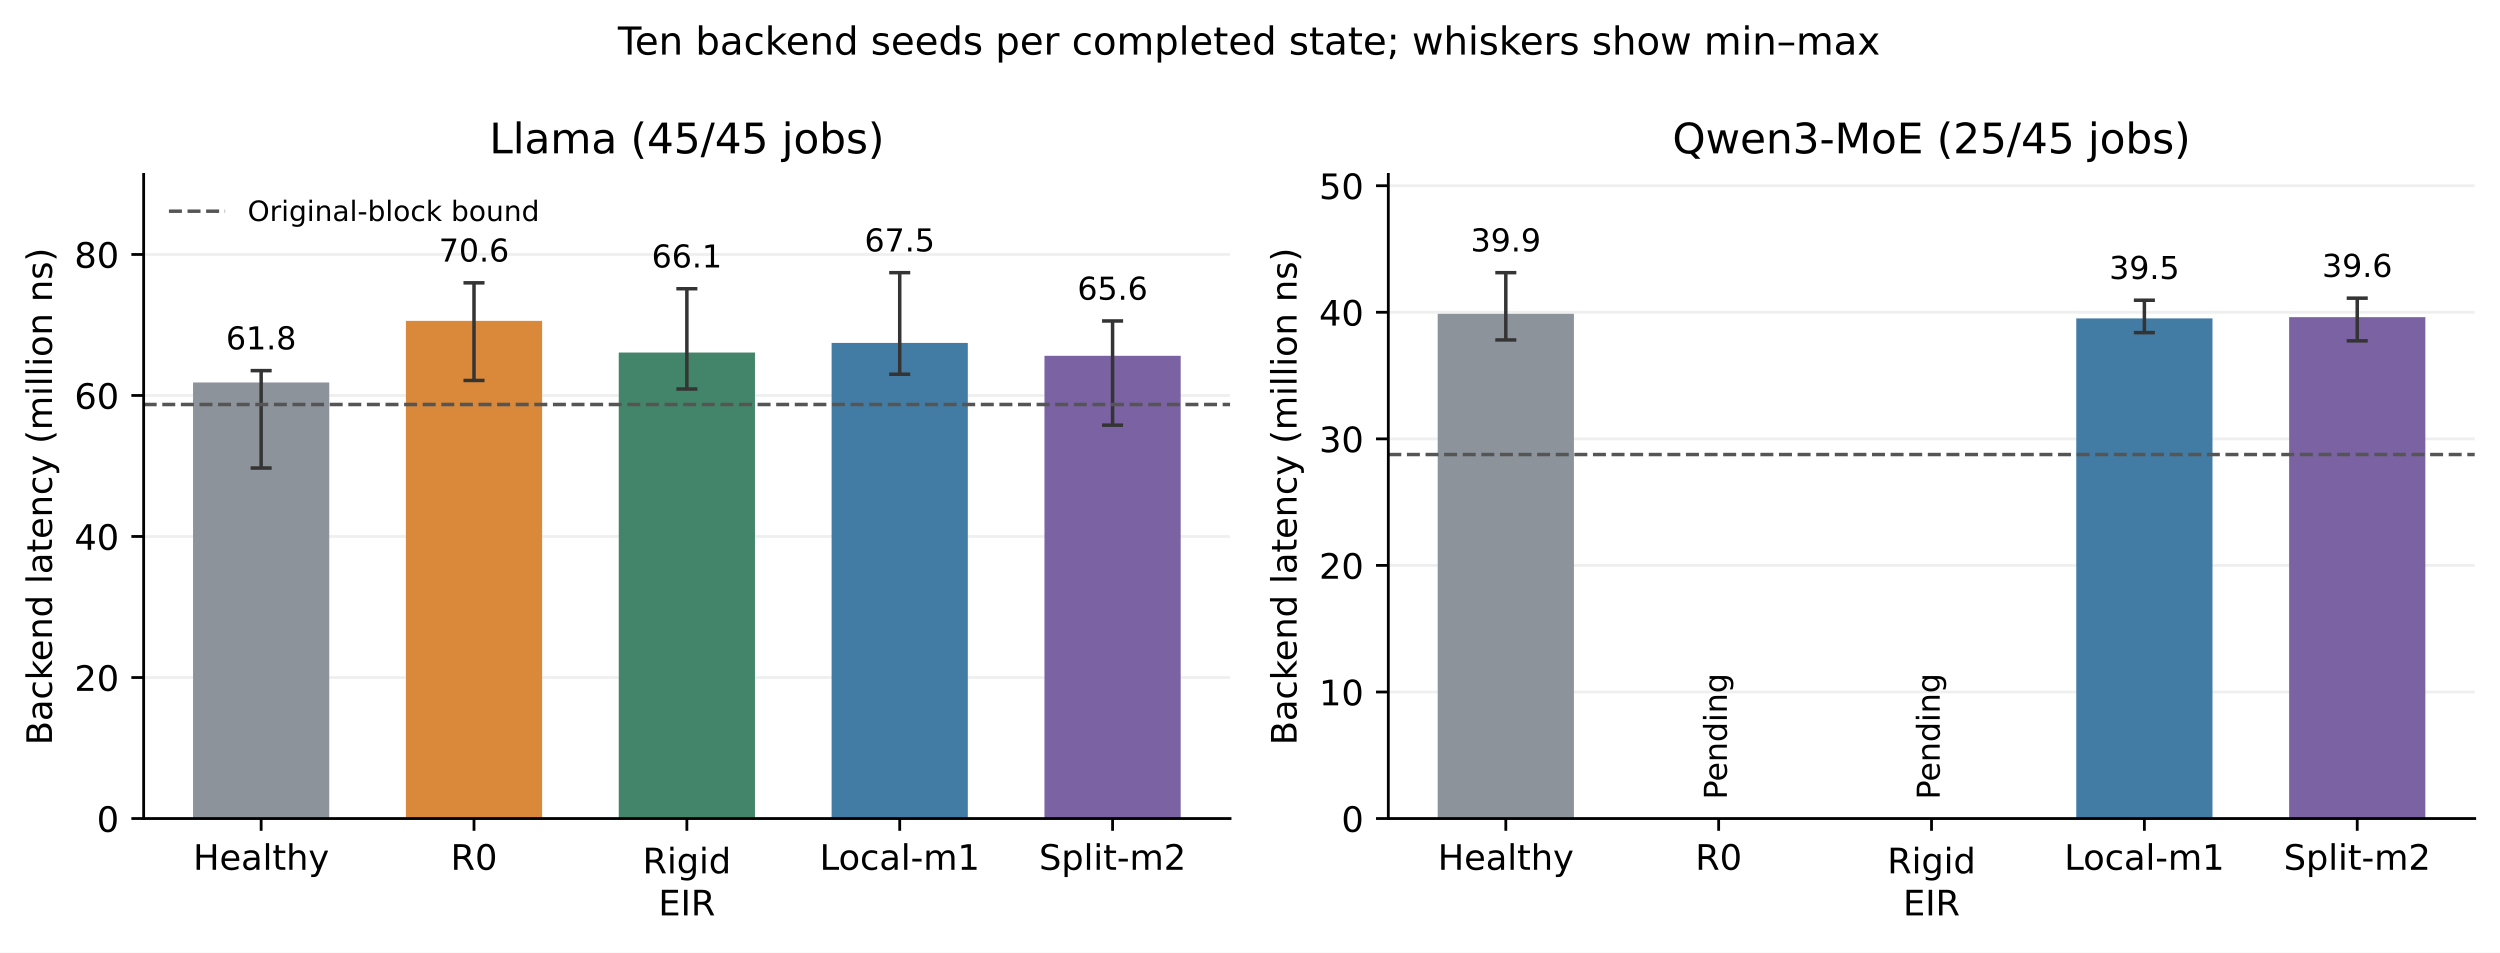
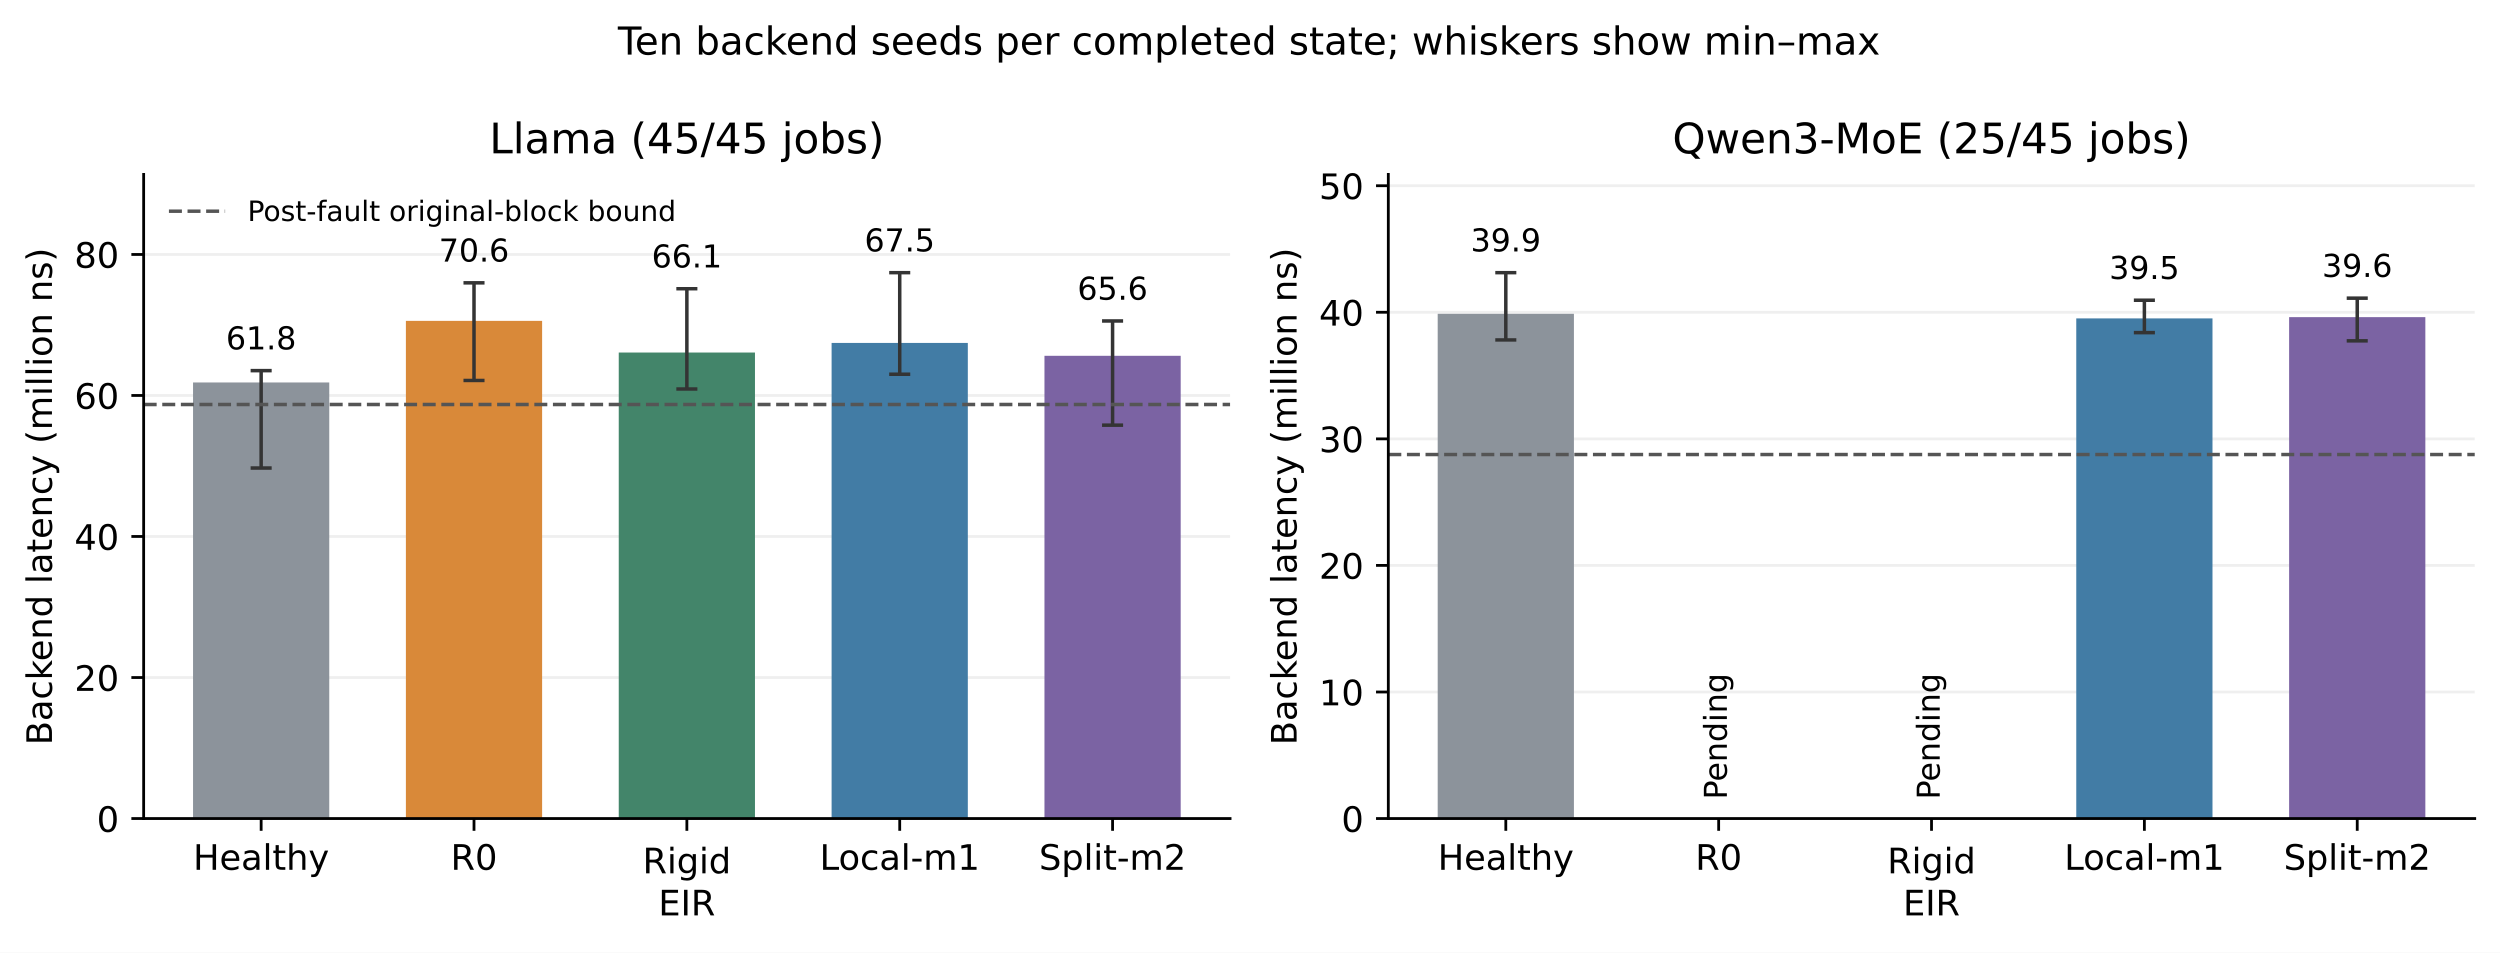
<svg xmlns="http://www.w3.org/2000/svg" xmlns:xlink="http://www.w3.org/1999/xlink" width="712.243pt" height="271.406pt" viewBox="0 0 712.243 271.406" version="1.1">
  <defs>
    <style type="text/css">*{stroke-linejoin: round; stroke-linecap: butt}</style>
  </defs>
  <g id="figure_1">
    <g id="patch_1">
      <path d="M 0 271.406  L 712.243 271.406  L 712.243 0  L 0 0  z " style="fill: #ffffff" />
    </g>
    <g id="axes_1">
      <g id="patch_2">
        <path d="M 40.926 233.202  L 350.443 233.202  L 350.443 49.688  L 40.926 49.688  z " style="fill: #ffffff" />
      </g>
      <g id="matplotlib.axis_1">
        <g id="xtick_1">
          <g id="line2d_1">
            <defs>
-               <path id="m4797ce3f69" d="M 0 0  L 0 3.5  " style="stroke: #000000; stroke-width: 0.8" />
+               <path id="m95db76393a" d="M 0 0  L 0 3.5  " style="stroke: #000000; stroke-width: 0.8" />
            </defs>
            <g>
-               <use xlink:href="#m4797ce3f69" x="74.4" y="233.202" style="stroke: #000000; stroke-width: 0.8" />
+               <use xlink:href="#m95db76393a" x="74.4" y="233.202" style="stroke: #000000; stroke-width: 0.8" />
            </g>
          </g>
          <g id="text_1">
            <text style="font-size: 10px; font-family: 'DejaVu Sans', 'Bitstream Vera Sans', 'Computer Modern Sans Serif', 'Lucida Grande', 'Verdana', 'Geneva', 'Lucid', 'Arial', 'Helvetica', 'Avant Garde', sans-serif; text-anchor: middle" x="74.4" y="247.8" transform="rotate(-0 74.40026 247.8002)">Healthy</text>
          </g>
        </g>
        <g id="xtick_2">
          <g id="line2d_2">
            <g>
-               <use xlink:href="#m4797ce3f69" x="135.042" y="233.202" style="stroke: #000000; stroke-width: 0.8" />
+               <use xlink:href="#m95db76393a" x="135.042" y="233.202" style="stroke: #000000; stroke-width: 0.8" />
            </g>
          </g>
          <g id="text_2">
            <text style="font-size: 10px; font-family: 'DejaVu Sans', 'Bitstream Vera Sans', 'Computer Modern Sans Serif', 'Lucida Grande', 'Verdana', 'Geneva', 'Lucid', 'Arial', 'Helvetica', 'Avant Garde', sans-serif; text-anchor: middle" x="135.042" y="247.799" transform="rotate(-0 135.0424 247.7994)">R0</text>
          </g>
        </g>
        <g id="xtick_3">
          <g id="line2d_3">
            <g>
-               <use xlink:href="#m4797ce3f69" x="195.685" y="233.202" style="stroke: #000000; stroke-width: 0.8" />
+               <use xlink:href="#m95db76393a" x="195.685" y="233.202" style="stroke: #000000; stroke-width: 0.8" />
            </g>
          </g>
          <g id="text_3">
            <text style="font-size: 10px; font-family: 'DejaVu Sans', 'Bitstream Vera Sans', 'Computer Modern Sans Serif', 'Lucida Grande', 'Verdana', 'Geneva', 'Lucid', 'Arial', 'Helvetica', 'Avant Garde', sans-serif" transform="translate(183.0838 248.8012)">Rigid</text>
            <text style="font-size: 10px; font-family: 'DejaVu Sans', 'Bitstream Vera Sans', 'Computer Modern Sans Serif', 'Lucida Grande', 'Verdana', 'Geneva', 'Lucid', 'Arial', 'Helvetica', 'Avant Garde', sans-serif" transform="translate(187.576 260.8031)">EIR</text>
          </g>
        </g>
        <g id="xtick_4">
          <g id="line2d_4">
            <g>
-               <use xlink:href="#m4797ce3f69" x="256.327" y="233.202" style="stroke: #000000; stroke-width: 0.8" />
+               <use xlink:href="#m95db76393a" x="256.327" y="233.202" style="stroke: #000000; stroke-width: 0.8" />
            </g>
          </g>
          <g id="text_4">
            <text style="font-size: 10px; font-family: 'DejaVu Sans', 'Bitstream Vera Sans', 'Computer Modern Sans Serif', 'Lucida Grande', 'Verdana', 'Geneva', 'Lucid', 'Arial', 'Helvetica', 'Avant Garde', sans-serif; text-anchor: middle" x="256.327" y="247.8" transform="rotate(-0 256.3268 247.8002)">Local-m1</text>
          </g>
        </g>
        <g id="xtick_5">
          <g id="line2d_5">
            <g>
-               <use xlink:href="#m4797ce3f69" x="316.969" y="233.202" style="stroke: #000000; stroke-width: 0.8" />
+               <use xlink:href="#m95db76393a" x="316.969" y="233.202" style="stroke: #000000; stroke-width: 0.8" />
            </g>
          </g>
          <g id="text_5">
            <text style="font-size: 10px; font-family: 'DejaVu Sans', 'Bitstream Vera Sans', 'Computer Modern Sans Serif', 'Lucida Grande', 'Verdana', 'Geneva', 'Lucid', 'Arial', 'Helvetica', 'Avant Garde', sans-serif; text-anchor: middle" x="316.969" y="247.8" transform="rotate(-0 316.969 247.8002)">Split-m2</text>
          </g>
        </g>
      </g>
      <g id="matplotlib.axis_2">
        <g id="ytick_1">
          <g id="line2d_6">
-             <path d="M 40.926 233.202  L 350.443 233.202  " clip-path="url(#pf4ed240fda)" style="fill: none; stroke: #b0b0b0; stroke-opacity: 0.2; stroke-width: 0.8; stroke-linecap: square" />
+             <path d="M 40.926 233.202  L 350.443 233.202  " clip-path="url(#p97228d1e04)" style="fill: none; stroke: #b0b0b0; stroke-opacity: 0.2; stroke-width: 0.8; stroke-linecap: square" />
          </g>
          <g id="line2d_7">
            <defs>
-               <path id="m29c67e8e50" d="M 0 0  L -3.5 0  " style="stroke: #000000; stroke-width: 0.8" />
+               <path id="ma8f93a1567" d="M 0 0  L -3.5 0  " style="stroke: #000000; stroke-width: 0.8" />
            </defs>
            <g>
-               <use xlink:href="#m29c67e8e50" x="40.926" y="233.202" style="stroke: #000000; stroke-width: 0.8" />
+               <use xlink:href="#ma8f93a1567" x="40.926" y="233.202" style="stroke: #000000; stroke-width: 0.8" />
            </g>
          </g>
          <g id="text_6">
            <text style="font-size: 10px; font-family: 'DejaVu Sans', 'Bitstream Vera Sans', 'Computer Modern Sans Serif', 'Lucida Grande', 'Verdana', 'Geneva', 'Lucid', 'Arial', 'Helvetica', 'Avant Garde', sans-serif; text-anchor: end" x="33.926" y="237.001" transform="rotate(-0 33.92578 237.0006)">0</text>
          </g>
        </g>
        <g id="ytick_2">
          <g id="line2d_8">
-             <path d="M 40.926 193.024  L 350.443 193.024  " clip-path="url(#pf4ed240fda)" style="fill: none; stroke: #b0b0b0; stroke-opacity: 0.2; stroke-width: 0.8; stroke-linecap: square" />
+             <path d="M 40.926 193.024  L 350.443 193.024  " clip-path="url(#p97228d1e04)" style="fill: none; stroke: #b0b0b0; stroke-opacity: 0.2; stroke-width: 0.8; stroke-linecap: square" />
          </g>
          <g id="line2d_9">
            <g>
-               <use xlink:href="#m29c67e8e50" x="40.926" y="193.024" style="stroke: #000000; stroke-width: 0.8" />
+               <use xlink:href="#ma8f93a1567" x="40.926" y="193.024" style="stroke: #000000; stroke-width: 0.8" />
            </g>
          </g>
          <g id="text_7">
            <text style="font-size: 10px; font-family: 'DejaVu Sans', 'Bitstream Vera Sans', 'Computer Modern Sans Serif', 'Lucida Grande', 'Verdana', 'Geneva', 'Lucid', 'Arial', 'Helvetica', 'Avant Garde', sans-serif; text-anchor: end" x="33.926" y="196.822" transform="rotate(-0 33.92578 196.8224)">20</text>
          </g>
        </g>
        <g id="ytick_3">
          <g id="line2d_10">
-             <path d="M 40.926 152.845  L 350.443 152.845  " clip-path="url(#pf4ed240fda)" style="fill: none; stroke: #b0b0b0; stroke-opacity: 0.2; stroke-width: 0.8; stroke-linecap: square" />
+             <path d="M 40.926 152.845  L 350.443 152.845  " clip-path="url(#p97228d1e04)" style="fill: none; stroke: #b0b0b0; stroke-opacity: 0.2; stroke-width: 0.8; stroke-linecap: square" />
          </g>
          <g id="line2d_11">
            <g>
-               <use xlink:href="#m29c67e8e50" x="40.926" y="152.845" style="stroke: #000000; stroke-width: 0.8" />
+               <use xlink:href="#ma8f93a1567" x="40.926" y="152.845" style="stroke: #000000; stroke-width: 0.8" />
            </g>
          </g>
          <g id="text_8">
            <text style="font-size: 10px; font-family: 'DejaVu Sans', 'Bitstream Vera Sans', 'Computer Modern Sans Serif', 'Lucida Grande', 'Verdana', 'Geneva', 'Lucid', 'Arial', 'Helvetica', 'Avant Garde', sans-serif; text-anchor: end" x="33.926" y="156.644" transform="rotate(-0 33.92578 156.6443)">40</text>
          </g>
        </g>
        <g id="ytick_4">
          <g id="line2d_12">
-             <path d="M 40.926 112.667  L 350.443 112.667  " clip-path="url(#pf4ed240fda)" style="fill: none; stroke: #b0b0b0; stroke-opacity: 0.2; stroke-width: 0.8; stroke-linecap: square" />
+             <path d="M 40.926 112.667  L 350.443 112.667  " clip-path="url(#p97228d1e04)" style="fill: none; stroke: #b0b0b0; stroke-opacity: 0.2; stroke-width: 0.8; stroke-linecap: square" />
          </g>
          <g id="line2d_13">
            <g>
-               <use xlink:href="#m29c67e8e50" x="40.926" y="112.667" style="stroke: #000000; stroke-width: 0.8" />
+               <use xlink:href="#ma8f93a1567" x="40.926" y="112.667" style="stroke: #000000; stroke-width: 0.8" />
            </g>
          </g>
          <g id="text_9">
            <text style="font-size: 10px; font-family: 'DejaVu Sans', 'Bitstream Vera Sans', 'Computer Modern Sans Serif', 'Lucida Grande', 'Verdana', 'Geneva', 'Lucid', 'Arial', 'Helvetica', 'Avant Garde', sans-serif; text-anchor: end" x="33.926" y="116.466" transform="rotate(-0 33.92578 116.4661)">60</text>
          </g>
        </g>
        <g id="ytick_5">
          <g id="line2d_14">
-             <path d="M 40.926 72.489  L 350.443 72.489  " clip-path="url(#pf4ed240fda)" style="fill: none; stroke: #b0b0b0; stroke-opacity: 0.2; stroke-width: 0.8; stroke-linecap: square" />
+             <path d="M 40.926 72.489  L 350.443 72.489  " clip-path="url(#p97228d1e04)" style="fill: none; stroke: #b0b0b0; stroke-opacity: 0.2; stroke-width: 0.8; stroke-linecap: square" />
          </g>
          <g id="line2d_15">
            <g>
-               <use xlink:href="#m29c67e8e50" x="40.926" y="72.489" style="stroke: #000000; stroke-width: 0.8" />
+               <use xlink:href="#ma8f93a1567" x="40.926" y="72.489" style="stroke: #000000; stroke-width: 0.8" />
            </g>
          </g>
          <g id="text_10">
            <text style="font-size: 10px; font-family: 'DejaVu Sans', 'Bitstream Vera Sans', 'Computer Modern Sans Serif', 'Lucida Grande', 'Verdana', 'Geneva', 'Lucid', 'Arial', 'Helvetica', 'Avant Garde', sans-serif; text-anchor: end" x="33.926" y="76.288" transform="rotate(-0 33.92578 76.288)">80</text>
          </g>
        </g>
        <g id="text_11">
          <text style="font-size: 10px; font-family: 'DejaVu Sans', 'Bitstream Vera Sans', 'Computer Modern Sans Serif', 'Lucida Grande', 'Verdana', 'Geneva', 'Lucid', 'Arial', 'Helvetica', 'Avant Garde', sans-serif; text-anchor: middle" x="14.798" y="141.445" transform="rotate(-90 14.79844 141.4449)">Backend latency (million ns)</text>
        </g>
      </g>
      <g id="patch_3">
-         <path d="M 54.995 233.202  L 93.806 233.202  L 93.806 108.957  L 54.995 108.957  z " clip-path="url(#pf4ed240fda)" style="fill: #8c939b" />
+         <path d="M 54.995 233.202  L 93.806 233.202  L 93.806 108.957  L 54.995 108.957  z " clip-path="url(#p97228d1e04)" style="fill: #8c939b" />
      </g>
      <g id="patch_4">
-         <path d="M 115.637 233.202  L 154.448 233.202  L 154.448 91.413  L 115.637 91.413  z " clip-path="url(#pf4ed240fda)" style="fill: #d98939" />
+         <path d="M 115.637 233.202  L 154.448 233.202  L 154.448 91.413  L 115.637 91.413  z " clip-path="url(#p97228d1e04)" style="fill: #d98939" />
      </g>
      <g id="patch_5">
-         <path d="M 176.279 233.202  L 215.09 233.202  L 215.09 100.432  L 176.279 100.432  z " clip-path="url(#pf4ed240fda)" style="fill: #43856a" />
+         <path d="M 176.279 233.202  L 215.09 233.202  L 215.09 100.432  L 176.279 100.432  z " clip-path="url(#p97228d1e04)" style="fill: #43856a" />
      </g>
      <g id="patch_6">
-         <path d="M 236.921 233.202  L 275.732 233.202  L 275.732 97.697  L 236.921 97.697  z " clip-path="url(#pf4ed240fda)" style="fill: #427ca5" />
+         <path d="M 236.921 233.202  L 275.732 233.202  L 275.732 97.697  L 236.921 97.697  z " clip-path="url(#p97228d1e04)" style="fill: #427ca5" />
      </g>
      <g id="patch_7">
-         <path d="M 297.563 233.202  L 336.374 233.202  L 336.374 101.375  L 297.563 101.375  z " clip-path="url(#pf4ed240fda)" style="fill: #7b63a3" />
+         <path d="M 297.563 233.202  L 336.374 233.202  L 336.374 101.375  L 297.563 101.375  z " clip-path="url(#p97228d1e04)" style="fill: #7b63a3" />
      </g>
      <g id="LineCollection_1">
-         <path d="M 74.4 133.34  L 74.4 105.593  " clip-path="url(#pf4ed240fda)" style="fill: none; stroke: #343434" />
+         <path d="M 74.4 133.34  L 74.4 105.593  " clip-path="url(#p97228d1e04)" style="fill: none; stroke: #343434" />
      </g>
      <g id="line2d_16">
        <defs>
-           <path id="m47278915ea" d="M 3 0  L -3 -0  " style="stroke: #343434" />
+           <path id="m844f70cbc8" d="M 3 0  L -3 -0  " style="stroke: #343434" />
        </defs>
-         <g clip-path="url(#pf4ed240fda)">
-           <use xlink:href="#m47278915ea" x="74.4" y="133.34" style="fill: #1f77b4; stroke: #343434" />
+         <g clip-path="url(#p97228d1e04)">
+           <use xlink:href="#m844f70cbc8" x="74.4" y="133.34" style="fill: #1f77b4; stroke: #343434" />
        </g>
      </g>
      <g id="line2d_17">
-         <g clip-path="url(#pf4ed240fda)">
-           <use xlink:href="#m47278915ea" x="74.4" y="105.593" style="fill: #1f77b4; stroke: #343434" />
+         <g clip-path="url(#p97228d1e04)">
+           <use xlink:href="#m844f70cbc8" x="74.4" y="105.593" style="fill: #1f77b4; stroke: #343434" />
        </g>
      </g>
      <g id="LineCollection_2">
-         <path d="M 135.042 108.393  L 135.042 80.576  " clip-path="url(#pf4ed240fda)" style="fill: none; stroke: #343434" />
+         <path d="M 135.042 108.393  L 135.042 80.576  " clip-path="url(#p97228d1e04)" style="fill: none; stroke: #343434" />
      </g>
      <g id="line2d_18">
-         <g clip-path="url(#pf4ed240fda)">
-           <use xlink:href="#m47278915ea" x="135.042" y="108.393" style="fill: #1f77b4; stroke: #343434" />
+         <g clip-path="url(#p97228d1e04)">
+           <use xlink:href="#m844f70cbc8" x="135.042" y="108.393" style="fill: #1f77b4; stroke: #343434" />
        </g>
      </g>
      <g id="line2d_19">
-         <g clip-path="url(#pf4ed240fda)">
-           <use xlink:href="#m47278915ea" x="135.042" y="80.576" style="fill: #1f77b4; stroke: #343434" />
+         <g clip-path="url(#p97228d1e04)">
+           <use xlink:href="#m844f70cbc8" x="135.042" y="80.576" style="fill: #1f77b4; stroke: #343434" />
        </g>
      </g>
      <g id="LineCollection_3">
-         <path d="M 195.685 110.827  L 195.685 82.256  " clip-path="url(#pf4ed240fda)" style="fill: none; stroke: #343434" />
+         <path d="M 195.685 110.827  L 195.685 82.256  " clip-path="url(#p97228d1e04)" style="fill: none; stroke: #343434" />
      </g>
      <g id="line2d_20">
-         <g clip-path="url(#pf4ed240fda)">
-           <use xlink:href="#m47278915ea" x="195.685" y="110.827" style="fill: #1f77b4; stroke: #343434" />
+         <g clip-path="url(#p97228d1e04)">
+           <use xlink:href="#m844f70cbc8" x="195.685" y="110.827" style="fill: #1f77b4; stroke: #343434" />
        </g>
      </g>
      <g id="line2d_21">
-         <g clip-path="url(#pf4ed240fda)">
-           <use xlink:href="#m47278915ea" x="195.685" y="82.256" style="fill: #1f77b4; stroke: #343434" />
+         <g clip-path="url(#p97228d1e04)">
+           <use xlink:href="#m844f70cbc8" x="195.685" y="82.256" style="fill: #1f77b4; stroke: #343434" />
        </g>
      </g>
      <g id="LineCollection_4">
-         <path d="M 256.327 106.616  L 256.327 77.682  " clip-path="url(#pf4ed240fda)" style="fill: none; stroke: #343434" />
+         <path d="M 256.327 106.616  L 256.327 77.682  " clip-path="url(#p97228d1e04)" style="fill: none; stroke: #343434" />
      </g>
      <g id="line2d_22">
-         <g clip-path="url(#pf4ed240fda)">
-           <use xlink:href="#m47278915ea" x="256.327" y="106.616" style="fill: #1f77b4; stroke: #343434" />
+         <g clip-path="url(#p97228d1e04)">
+           <use xlink:href="#m844f70cbc8" x="256.327" y="106.616" style="fill: #1f77b4; stroke: #343434" />
        </g>
      </g>
      <g id="line2d_23">
-         <g clip-path="url(#pf4ed240fda)">
-           <use xlink:href="#m47278915ea" x="256.327" y="77.682" style="fill: #1f77b4; stroke: #343434" />
+         <g clip-path="url(#p97228d1e04)">
+           <use xlink:href="#m844f70cbc8" x="256.327" y="77.682" style="fill: #1f77b4; stroke: #343434" />
        </g>
      </g>
      <g id="LineCollection_5">
-         <path d="M 316.969 121.126  L 316.969 91.442  " clip-path="url(#pf4ed240fda)" style="fill: none; stroke: #343434" />
+         <path d="M 316.969 121.126  L 316.969 91.442  " clip-path="url(#p97228d1e04)" style="fill: none; stroke: #343434" />
      </g>
      <g id="line2d_24">
-         <g clip-path="url(#pf4ed240fda)">
-           <use xlink:href="#m47278915ea" x="316.969" y="121.126" style="fill: #1f77b4; stroke: #343434" />
+         <g clip-path="url(#p97228d1e04)">
+           <use xlink:href="#m844f70cbc8" x="316.969" y="121.126" style="fill: #1f77b4; stroke: #343434" />
        </g>
      </g>
      <g id="line2d_25">
-         <g clip-path="url(#pf4ed240fda)">
-           <use xlink:href="#m47278915ea" x="316.969" y="91.442" style="fill: #1f77b4; stroke: #343434" />
+         <g clip-path="url(#p97228d1e04)">
+           <use xlink:href="#m844f70cbc8" x="316.969" y="91.442" style="fill: #1f77b4; stroke: #343434" />
        </g>
      </g>
      <g id="line2d_26">
-         <path d="M 40.926 115.238  L 350.443 115.238  " clip-path="url(#pf4ed240fda)" style="fill: none; stroke-dasharray: 3.7,1.6; stroke-dashoffset: 0; stroke: #555555" />
+         <path d="M 40.926 115.238  L 350.443 115.238  " clip-path="url(#p97228d1e04)" style="fill: none; stroke-dasharray: 3.7,1.6; stroke-dashoffset: 0; stroke: #555555" />
      </g>
      <g id="patch_8">
        <path d="M 40.926 233.202  L 40.926 49.688  " style="fill: none; stroke: #000000; stroke-width: 0.8; stroke-linejoin: miter; stroke-linecap: square" />
      </g>
      <g id="patch_9">
        <path d="M 40.926 233.202  L 350.443 233.202  " style="fill: none; stroke: #000000; stroke-width: 0.8; stroke-linejoin: miter; stroke-linecap: square" />
      </g>
      <g id="text_12">
        <text style="font-size: 9px; font-family: 'DejaVu Sans', 'Bitstream Vera Sans', 'Computer Modern Sans Serif', 'Lucida Grande', 'Verdana', 'Geneva', 'Lucid', 'Arial', 'Helvetica', 'Avant Garde', sans-serif; text-anchor: middle" x="74.4" y="99.543" transform="rotate(-0 74.40026 99.54295)">61.8</text>
      </g>
      <g id="text_13">
        <text style="font-size: 9px; font-family: 'DejaVu Sans', 'Bitstream Vera Sans', 'Computer Modern Sans Serif', 'Lucida Grande', 'Verdana', 'Geneva', 'Lucid', 'Arial', 'Helvetica', 'Avant Garde', sans-serif; text-anchor: middle" x="135.042" y="74.526" transform="rotate(-0 135.0424 74.52638)">70.6</text>
      </g>
      <g id="text_14">
        <text style="font-size: 9px; font-family: 'DejaVu Sans', 'Bitstream Vera Sans', 'Computer Modern Sans Serif', 'Lucida Grande', 'Verdana', 'Geneva', 'Lucid', 'Arial', 'Helvetica', 'Avant Garde', sans-serif; text-anchor: middle" x="195.685" y="76.206" transform="rotate(-0 195.6846 76.20582)">66.1</text>
      </g>
      <g id="text_15">
        <text style="font-size: 9px; font-family: 'DejaVu Sans', 'Bitstream Vera Sans', 'Computer Modern Sans Serif', 'Lucida Grande', 'Verdana', 'Geneva', 'Lucid', 'Arial', 'Helvetica', 'Avant Garde', sans-serif; text-anchor: middle" x="256.327" y="71.632" transform="rotate(-0 256.3268 71.63151)">67.5</text>
      </g>
      <g id="text_16">
        <text style="font-size: 9px; font-family: 'DejaVu Sans', 'Bitstream Vera Sans', 'Computer Modern Sans Serif', 'Lucida Grande', 'Verdana', 'Geneva', 'Lucid', 'Arial', 'Helvetica', 'Avant Garde', sans-serif; text-anchor: middle" x="316.969" y="85.391" transform="rotate(-0 316.969 85.39143)">65.6</text>
      </g>
      <g id="text_17">
        <text style="font-size: 12px; font-family: 'DejaVu Sans', 'Bitstream Vera Sans', 'Computer Modern Sans Serif', 'Lucida Grande', 'Verdana', 'Geneva', 'Lucid', 'Arial', 'Helvetica', 'Avant Garde', sans-serif; text-anchor: middle" x="195.685" y="43.688" transform="rotate(-0 195.6846 43.688)">Llama (45/45 jobs)</text>
      </g>
      <g id="legend_1">
        <g id="line2d_27">
          <path d="M 48.126 60.167  L 56.126 60.167  L 64.126 60.167  " style="fill: none; stroke-dasharray: 3.7,1.6; stroke-dashoffset: 0; stroke: #555555" />
        </g>
        <g id="text_18">
-           <text style="font-size: 8px; font-family: 'DejaVu Sans', 'Bitstream Vera Sans', 'Computer Modern Sans Serif', 'Lucida Grande', 'Verdana', 'Geneva', 'Lucid', 'Arial', 'Helvetica', 'Avant Garde', sans-serif; text-anchor: start" x="70.526" y="62.967" transform="rotate(-0 70.52578 62.96675)">Original-block bound</text>
+           <text style="font-size: 8px; font-family: 'DejaVu Sans', 'Bitstream Vera Sans', 'Computer Modern Sans Serif', 'Lucida Grande', 'Verdana', 'Geneva', 'Lucid', 'Arial', 'Helvetica', 'Avant Garde', sans-serif; text-anchor: start" x="70.526" y="62.967" transform="rotate(-0 70.52578 62.96675)">Post-fault original-block bound</text>
        </g>
      </g>
    </g>
    <g id="axes_2">
      <g id="patch_10">
        <path d="M 395.526 233.202  L 705.043 233.202  L 705.043 49.688  L 395.526 49.688  z " style="fill: #ffffff" />
      </g>
      <g id="matplotlib.axis_3">
        <g id="xtick_6">
          <g id="line2d_28">
            <g>
-               <use xlink:href="#m4797ce3f69" x="429" y="233.202" style="stroke: #000000; stroke-width: 0.8" />
+               <use xlink:href="#m95db76393a" x="429" y="233.202" style="stroke: #000000; stroke-width: 0.8" />
            </g>
          </g>
          <g id="text_19">
            <text style="font-size: 10px; font-family: 'DejaVu Sans', 'Bitstream Vera Sans', 'Computer Modern Sans Serif', 'Lucida Grande', 'Verdana', 'Geneva', 'Lucid', 'Arial', 'Helvetica', 'Avant Garde', sans-serif; text-anchor: middle" x="429" y="247.8" transform="rotate(-0 429.0003 247.8002)">Healthy</text>
          </g>
        </g>
        <g id="xtick_7">
          <g id="line2d_29">
            <g>
-               <use xlink:href="#m4797ce3f69" x="489.642" y="233.202" style="stroke: #000000; stroke-width: 0.8" />
+               <use xlink:href="#m95db76393a" x="489.642" y="233.202" style="stroke: #000000; stroke-width: 0.8" />
            </g>
          </g>
          <g id="text_20">
            <text style="font-size: 10px; font-family: 'DejaVu Sans', 'Bitstream Vera Sans', 'Computer Modern Sans Serif', 'Lucida Grande', 'Verdana', 'Geneva', 'Lucid', 'Arial', 'Helvetica', 'Avant Garde', sans-serif; text-anchor: middle" x="489.642" y="247.799" transform="rotate(-0 489.6424 247.7994)">R0</text>
          </g>
        </g>
        <g id="xtick_8">
          <g id="line2d_30">
            <g>
-               <use xlink:href="#m4797ce3f69" x="550.285" y="233.202" style="stroke: #000000; stroke-width: 0.8" />
+               <use xlink:href="#m95db76393a" x="550.285" y="233.202" style="stroke: #000000; stroke-width: 0.8" />
            </g>
          </g>
          <g id="text_21">
            <text style="font-size: 10px; font-family: 'DejaVu Sans', 'Bitstream Vera Sans', 'Computer Modern Sans Serif', 'Lucida Grande', 'Verdana', 'Geneva', 'Lucid', 'Arial', 'Helvetica', 'Avant Garde', sans-serif" transform="translate(537.6838 248.8012)">Rigid</text>
            <text style="font-size: 10px; font-family: 'DejaVu Sans', 'Bitstream Vera Sans', 'Computer Modern Sans Serif', 'Lucida Grande', 'Verdana', 'Geneva', 'Lucid', 'Arial', 'Helvetica', 'Avant Garde', sans-serif" transform="translate(542.176 260.8031)">EIR</text>
          </g>
        </g>
        <g id="xtick_9">
          <g id="line2d_31">
            <g>
-               <use xlink:href="#m4797ce3f69" x="610.927" y="233.202" style="stroke: #000000; stroke-width: 0.8" />
+               <use xlink:href="#m95db76393a" x="610.927" y="233.202" style="stroke: #000000; stroke-width: 0.8" />
            </g>
          </g>
          <g id="text_22">
            <text style="font-size: 10px; font-family: 'DejaVu Sans', 'Bitstream Vera Sans', 'Computer Modern Sans Serif', 'Lucida Grande', 'Verdana', 'Geneva', 'Lucid', 'Arial', 'Helvetica', 'Avant Garde', sans-serif; text-anchor: middle" x="610.927" y="247.8" transform="rotate(-0 610.9268 247.8002)">Local-m1</text>
          </g>
        </g>
        <g id="xtick_10">
          <g id="line2d_32">
            <g>
-               <use xlink:href="#m4797ce3f69" x="671.569" y="233.202" style="stroke: #000000; stroke-width: 0.8" />
+               <use xlink:href="#m95db76393a" x="671.569" y="233.202" style="stroke: #000000; stroke-width: 0.8" />
            </g>
          </g>
          <g id="text_23">
            <text style="font-size: 10px; font-family: 'DejaVu Sans', 'Bitstream Vera Sans', 'Computer Modern Sans Serif', 'Lucida Grande', 'Verdana', 'Geneva', 'Lucid', 'Arial', 'Helvetica', 'Avant Garde', sans-serif; text-anchor: middle" x="671.569" y="247.8" transform="rotate(-0 671.569 247.8002)">Split-m2</text>
          </g>
        </g>
      </g>
      <g id="matplotlib.axis_4">
        <g id="ytick_6">
          <g id="line2d_33">
-             <path d="M 395.526 233.202  L 705.043 233.202  " clip-path="url(#p49250b9ec6)" style="fill: none; stroke: #b0b0b0; stroke-opacity: 0.2; stroke-width: 0.8; stroke-linecap: square" />
+             <path d="M 395.526 233.202  L 705.043 233.202  " clip-path="url(#p6d6d99c89f)" style="fill: none; stroke: #b0b0b0; stroke-opacity: 0.2; stroke-width: 0.8; stroke-linecap: square" />
          </g>
          <g id="line2d_34">
            <g>
-               <use xlink:href="#m29c67e8e50" x="395.526" y="233.202" style="stroke: #000000; stroke-width: 0.8" />
+               <use xlink:href="#ma8f93a1567" x="395.526" y="233.202" style="stroke: #000000; stroke-width: 0.8" />
            </g>
          </g>
          <g id="text_24">
            <text style="font-size: 10px; font-family: 'DejaVu Sans', 'Bitstream Vera Sans', 'Computer Modern Sans Serif', 'Lucida Grande', 'Verdana', 'Geneva', 'Lucid', 'Arial', 'Helvetica', 'Avant Garde', sans-serif; text-anchor: end" x="388.526" y="237.001" transform="rotate(-0 388.5258 237.0006)">0</text>
          </g>
        </g>
        <g id="ytick_7">
          <g id="line2d_35">
-             <path d="M 395.526 197.145  L 705.043 197.145  " clip-path="url(#p49250b9ec6)" style="fill: none; stroke: #b0b0b0; stroke-opacity: 0.2; stroke-width: 0.8; stroke-linecap: square" />
+             <path d="M 395.526 197.145  L 705.043 197.145  " clip-path="url(#p6d6d99c89f)" style="fill: none; stroke: #b0b0b0; stroke-opacity: 0.2; stroke-width: 0.8; stroke-linecap: square" />
          </g>
          <g id="line2d_36">
            <g>
-               <use xlink:href="#m29c67e8e50" x="395.526" y="197.145" style="stroke: #000000; stroke-width: 0.8" />
+               <use xlink:href="#ma8f93a1567" x="395.526" y="197.145" style="stroke: #000000; stroke-width: 0.8" />
            </g>
          </g>
          <g id="text_25">
            <text style="font-size: 10px; font-family: 'DejaVu Sans', 'Bitstream Vera Sans', 'Computer Modern Sans Serif', 'Lucida Grande', 'Verdana', 'Geneva', 'Lucid', 'Arial', 'Helvetica', 'Avant Garde', sans-serif; text-anchor: end" x="388.526" y="200.943" transform="rotate(-0 388.5258 200.9433)">10</text>
          </g>
        </g>
        <g id="ytick_8">
          <g id="line2d_37">
-             <path d="M 395.526 161.087  L 705.043 161.087  " clip-path="url(#p49250b9ec6)" style="fill: none; stroke: #b0b0b0; stroke-opacity: 0.2; stroke-width: 0.8; stroke-linecap: square" />
+             <path d="M 395.526 161.087  L 705.043 161.087  " clip-path="url(#p6d6d99c89f)" style="fill: none; stroke: #b0b0b0; stroke-opacity: 0.2; stroke-width: 0.8; stroke-linecap: square" />
          </g>
          <g id="line2d_38">
            <g>
-               <use xlink:href="#m29c67e8e50" x="395.526" y="161.087" style="stroke: #000000; stroke-width: 0.8" />
+               <use xlink:href="#ma8f93a1567" x="395.526" y="161.087" style="stroke: #000000; stroke-width: 0.8" />
            </g>
          </g>
          <g id="text_26">
            <text style="font-size: 10px; font-family: 'DejaVu Sans', 'Bitstream Vera Sans', 'Computer Modern Sans Serif', 'Lucida Grande', 'Verdana', 'Geneva', 'Lucid', 'Arial', 'Helvetica', 'Avant Garde', sans-serif; text-anchor: end" x="388.526" y="164.886" transform="rotate(-0 388.5258 164.8861)">20</text>
          </g>
        </g>
        <g id="ytick_9">
          <g id="line2d_39">
-             <path d="M 395.526 125.03  L 705.043 125.03  " clip-path="url(#p49250b9ec6)" style="fill: none; stroke: #b0b0b0; stroke-opacity: 0.2; stroke-width: 0.8; stroke-linecap: square" />
+             <path d="M 395.526 125.03  L 705.043 125.03  " clip-path="url(#p6d6d99c89f)" style="fill: none; stroke: #b0b0b0; stroke-opacity: 0.2; stroke-width: 0.8; stroke-linecap: square" />
          </g>
          <g id="line2d_40">
            <g>
-               <use xlink:href="#m29c67e8e50" x="395.526" y="125.03" style="stroke: #000000; stroke-width: 0.8" />
+               <use xlink:href="#ma8f93a1567" x="395.526" y="125.03" style="stroke: #000000; stroke-width: 0.8" />
            </g>
          </g>
          <g id="text_27">
            <text style="font-size: 10px; font-family: 'DejaVu Sans', 'Bitstream Vera Sans', 'Computer Modern Sans Serif', 'Lucida Grande', 'Verdana', 'Geneva', 'Lucid', 'Arial', 'Helvetica', 'Avant Garde', sans-serif; text-anchor: end" x="388.526" y="128.829" transform="rotate(-0 388.5258 128.8289)">30</text>
          </g>
        </g>
        <g id="ytick_10">
          <g id="line2d_41">
-             <path d="M 395.526 88.973  L 705.043 88.973  " clip-path="url(#p49250b9ec6)" style="fill: none; stroke: #b0b0b0; stroke-opacity: 0.2; stroke-width: 0.8; stroke-linecap: square" />
+             <path d="M 395.526 88.973  L 705.043 88.973  " clip-path="url(#p6d6d99c89f)" style="fill: none; stroke: #b0b0b0; stroke-opacity: 0.2; stroke-width: 0.8; stroke-linecap: square" />
          </g>
          <g id="line2d_42">
            <g>
-               <use xlink:href="#m29c67e8e50" x="395.526" y="88.973" style="stroke: #000000; stroke-width: 0.8" />
+               <use xlink:href="#ma8f93a1567" x="395.526" y="88.973" style="stroke: #000000; stroke-width: 0.8" />
            </g>
          </g>
          <g id="text_28">
            <text style="font-size: 10px; font-family: 'DejaVu Sans', 'Bitstream Vera Sans', 'Computer Modern Sans Serif', 'Lucida Grande', 'Verdana', 'Geneva', 'Lucid', 'Arial', 'Helvetica', 'Avant Garde', sans-serif; text-anchor: end" x="388.526" y="92.772" transform="rotate(-0 388.5258 92.77163)">40</text>
          </g>
        </g>
        <g id="ytick_11">
          <g id="line2d_43">
-             <path d="M 395.526 52.916  L 705.043 52.916  " clip-path="url(#p49250b9ec6)" style="fill: none; stroke: #b0b0b0; stroke-opacity: 0.2; stroke-width: 0.8; stroke-linecap: square" />
+             <path d="M 395.526 52.916  L 705.043 52.916  " clip-path="url(#p6d6d99c89f)" style="fill: none; stroke: #b0b0b0; stroke-opacity: 0.2; stroke-width: 0.8; stroke-linecap: square" />
          </g>
          <g id="line2d_44">
            <g>
-               <use xlink:href="#m29c67e8e50" x="395.526" y="52.916" style="stroke: #000000; stroke-width: 0.8" />
+               <use xlink:href="#ma8f93a1567" x="395.526" y="52.916" style="stroke: #000000; stroke-width: 0.8" />
            </g>
          </g>
          <g id="text_29">
            <text style="font-size: 10px; font-family: 'DejaVu Sans', 'Bitstream Vera Sans', 'Computer Modern Sans Serif', 'Lucida Grande', 'Verdana', 'Geneva', 'Lucid', 'Arial', 'Helvetica', 'Avant Garde', sans-serif; text-anchor: end" x="388.526" y="56.714" transform="rotate(-0 388.5258 56.7144)">50</text>
          </g>
        </g>
        <g id="text_30">
          <text style="font-size: 10px; font-family: 'DejaVu Sans', 'Bitstream Vera Sans', 'Computer Modern Sans Serif', 'Lucida Grande', 'Verdana', 'Geneva', 'Lucid', 'Arial', 'Helvetica', 'Avant Garde', sans-serif; text-anchor: middle" x="369.398" y="141.445" transform="rotate(-90 369.3984 141.4449)">Backend latency (million ns)</text>
        </g>
      </g>
      <g id="patch_11">
-         <path d="M 409.595 233.202  L 448.406 233.202  L 448.406 89.404  L 409.595 89.404  z " clip-path="url(#p49250b9ec6)" style="fill: #8c939b" />
+         <path d="M 409.595 233.202  L 448.406 233.202  L 448.406 89.404  L 409.595 89.404  z " clip-path="url(#p6d6d99c89f)" style="fill: #8c939b" />
      </g>
      <g id="patch_12">
-         <path d="M 591.521 233.202  L 630.332 233.202  L 630.332 90.711  L 591.521 90.711  z " clip-path="url(#p49250b9ec6)" style="fill: #427ca5" />
+         <path d="M 591.521 233.202  L 630.332 233.202  L 630.332 90.711  L 591.521 90.711  z " clip-path="url(#p6d6d99c89f)" style="fill: #427ca5" />
      </g>
      <g id="patch_13">
-         <path d="M 652.163 233.202  L 690.974 233.202  L 690.974 90.359  L 652.163 90.359  z " clip-path="url(#p49250b9ec6)" style="fill: #7b63a3" />
+         <path d="M 652.163 233.202  L 690.974 233.202  L 690.974 90.359  L 652.163 90.359  z " clip-path="url(#p6d6d99c89f)" style="fill: #7b63a3" />
      </g>
      <g id="LineCollection_6">
-         <path d="M 429 96.845  L 429 77.682  " clip-path="url(#p49250b9ec6)" style="fill: none; stroke: #343434" />
+         <path d="M 429 96.845  L 429 77.682  " clip-path="url(#p6d6d99c89f)" style="fill: none; stroke: #343434" />
      </g>
      <g id="line2d_45">
-         <g clip-path="url(#p49250b9ec6)">
-           <use xlink:href="#m47278915ea" x="429" y="96.845" style="fill: #1f77b4; stroke: #343434" />
+         <g clip-path="url(#p6d6d99c89f)">
+           <use xlink:href="#m844f70cbc8" x="429" y="96.845" style="fill: #1f77b4; stroke: #343434" />
        </g>
      </g>
      <g id="line2d_46">
-         <g clip-path="url(#p49250b9ec6)">
-           <use xlink:href="#m47278915ea" x="429" y="77.682" style="fill: #1f77b4; stroke: #343434" />
+         <g clip-path="url(#p6d6d99c89f)">
+           <use xlink:href="#m844f70cbc8" x="429" y="77.682" style="fill: #1f77b4; stroke: #343434" />
        </g>
      </g>
      <g id="LineCollection_7">
-         <path d="M 610.927 94.77  L 610.927 85.538  " clip-path="url(#p49250b9ec6)" style="fill: none; stroke: #343434" />
+         <path d="M 610.927 94.77  L 610.927 85.538  " clip-path="url(#p6d6d99c89f)" style="fill: none; stroke: #343434" />
      </g>
      <g id="line2d_47">
-         <g clip-path="url(#p49250b9ec6)">
-           <use xlink:href="#m47278915ea" x="610.927" y="94.77" style="fill: #1f77b4; stroke: #343434" />
+         <g clip-path="url(#p6d6d99c89f)">
+           <use xlink:href="#m844f70cbc8" x="610.927" y="94.77" style="fill: #1f77b4; stroke: #343434" />
        </g>
      </g>
      <g id="line2d_48">
-         <g clip-path="url(#p49250b9ec6)">
-           <use xlink:href="#m47278915ea" x="610.927" y="85.538" style="fill: #1f77b4; stroke: #343434" />
+         <g clip-path="url(#p6d6d99c89f)">
+           <use xlink:href="#m844f70cbc8" x="610.927" y="85.538" style="fill: #1f77b4; stroke: #343434" />
        </g>
      </g>
      <g id="LineCollection_8">
-         <path d="M 671.569 97.103  L 671.569 84.947  " clip-path="url(#p49250b9ec6)" style="fill: none; stroke: #343434" />
+         <path d="M 671.569 97.103  L 671.569 84.947  " clip-path="url(#p6d6d99c89f)" style="fill: none; stroke: #343434" />
      </g>
      <g id="line2d_49">
-         <g clip-path="url(#p49250b9ec6)">
-           <use xlink:href="#m47278915ea" x="671.569" y="97.103" style="fill: #1f77b4; stroke: #343434" />
+         <g clip-path="url(#p6d6d99c89f)">
+           <use xlink:href="#m844f70cbc8" x="671.569" y="97.103" style="fill: #1f77b4; stroke: #343434" />
        </g>
      </g>
      <g id="line2d_50">
-         <g clip-path="url(#p49250b9ec6)">
-           <use xlink:href="#m47278915ea" x="671.569" y="84.947" style="fill: #1f77b4; stroke: #343434" />
+         <g clip-path="url(#p6d6d99c89f)">
+           <use xlink:href="#m844f70cbc8" x="671.569" y="84.947" style="fill: #1f77b4; stroke: #343434" />
        </g>
      </g>
      <g id="line2d_51">
-         <path d="M 395.526 129.498  L 705.043 129.498  " clip-path="url(#p49250b9ec6)" style="fill: none; stroke-dasharray: 3.7,1.6; stroke-dashoffset: 0; stroke: #555555" />
+         <path d="M 395.526 129.498  L 705.043 129.498  " clip-path="url(#p6d6d99c89f)" style="fill: none; stroke-dasharray: 3.7,1.6; stroke-dashoffset: 0; stroke: #555555" />
      </g>
      <g id="patch_14">
        <path d="M 395.526 233.202  L 395.526 49.688  " style="fill: none; stroke: #000000; stroke-width: 0.8; stroke-linejoin: miter; stroke-linecap: square" />
      </g>
      <g id="patch_15">
        <path d="M 395.526 233.202  L 705.043 233.202  " style="fill: none; stroke: #000000; stroke-width: 0.8; stroke-linejoin: miter; stroke-linecap: square" />
      </g>
      <g id="text_31">
        <text style="font-size: 9px; font-family: 'DejaVu Sans', 'Bitstream Vera Sans', 'Computer Modern Sans Serif', 'Lucida Grande', 'Verdana', 'Geneva', 'Lucid', 'Arial', 'Helvetica', 'Avant Garde', sans-serif; text-anchor: middle" x="429" y="71.632" transform="rotate(-0 429.0003 71.63151)">39.9</text>
      </g>
      <g id="text_32">
        <text style="font-size: 9px; font-family: 'DejaVu Sans', 'Bitstream Vera Sans', 'Computer Modern Sans Serif', 'Lucida Grande', 'Verdana', 'Geneva', 'Lucid', 'Arial', 'Helvetica', 'Avant Garde', sans-serif" transform="translate(491.9807 227.7585) rotate(-90)">Pending</text>
      </g>
      <g id="text_33">
        <text style="font-size: 9px; font-family: 'DejaVu Sans', 'Bitstream Vera Sans', 'Computer Modern Sans Serif', 'Lucida Grande', 'Verdana', 'Geneva', 'Lucid', 'Arial', 'Helvetica', 'Avant Garde', sans-serif" transform="translate(552.6229 227.7585) rotate(-90)">Pending</text>
      </g>
      <g id="text_34">
        <text style="font-size: 9px; font-family: 'DejaVu Sans', 'Bitstream Vera Sans', 'Computer Modern Sans Serif', 'Lucida Grande', 'Verdana', 'Geneva', 'Lucid', 'Arial', 'Helvetica', 'Avant Garde', sans-serif; text-anchor: middle" x="610.927" y="79.488" transform="rotate(-0 610.9268 79.48762)">39.5</text>
      </g>
      <g id="text_35">
        <text style="font-size: 9px; font-family: 'DejaVu Sans', 'Bitstream Vera Sans', 'Computer Modern Sans Serif', 'Lucida Grande', 'Verdana', 'Geneva', 'Lucid', 'Arial', 'Helvetica', 'Avant Garde', sans-serif; text-anchor: middle" x="671.569" y="78.897" transform="rotate(-0 671.569 78.8972)">39.6</text>
      </g>
      <g id="text_36">
        <text style="font-size: 12px; font-family: 'DejaVu Sans', 'Bitstream Vera Sans', 'Computer Modern Sans Serif', 'Lucida Grande', 'Verdana', 'Geneva', 'Lucid', 'Arial', 'Helvetica', 'Avant Garde', sans-serif; text-anchor: middle" x="550.285" y="43.688" transform="rotate(-0 550.2846 43.688)">Qwen3-MoE (25/45 jobs)</text>
      </g>
    </g>
    <g id="text_37">
      <text style="font-size: 11px; font-family: 'DejaVu Sans', 'Bitstream Vera Sans', 'Computer Modern Sans Serif', 'Lucida Grande', 'Verdana', 'Geneva', 'Lucid', 'Arial', 'Helvetica', 'Avant Garde', sans-serif; text-anchor: middle" x="355.843" y="15.558" transform="rotate(-0 355.8434 15.55828)">Ten backend seeds per completed state; whiskers show min–max</text>
    </g>
  </g>
  <defs>
-     <clipPath id="pf4ed240fda">
+     <clipPath id="p97228d1e04">
      <rect x="40.926" y="49.688" width="309.518" height="183.514" />
    </clipPath>
-     <clipPath id="p49250b9ec6">
+     <clipPath id="p6d6d99c89f">
      <rect x="395.526" y="49.688" width="309.518" height="183.514" />
    </clipPath>
  </defs>
</svg>
